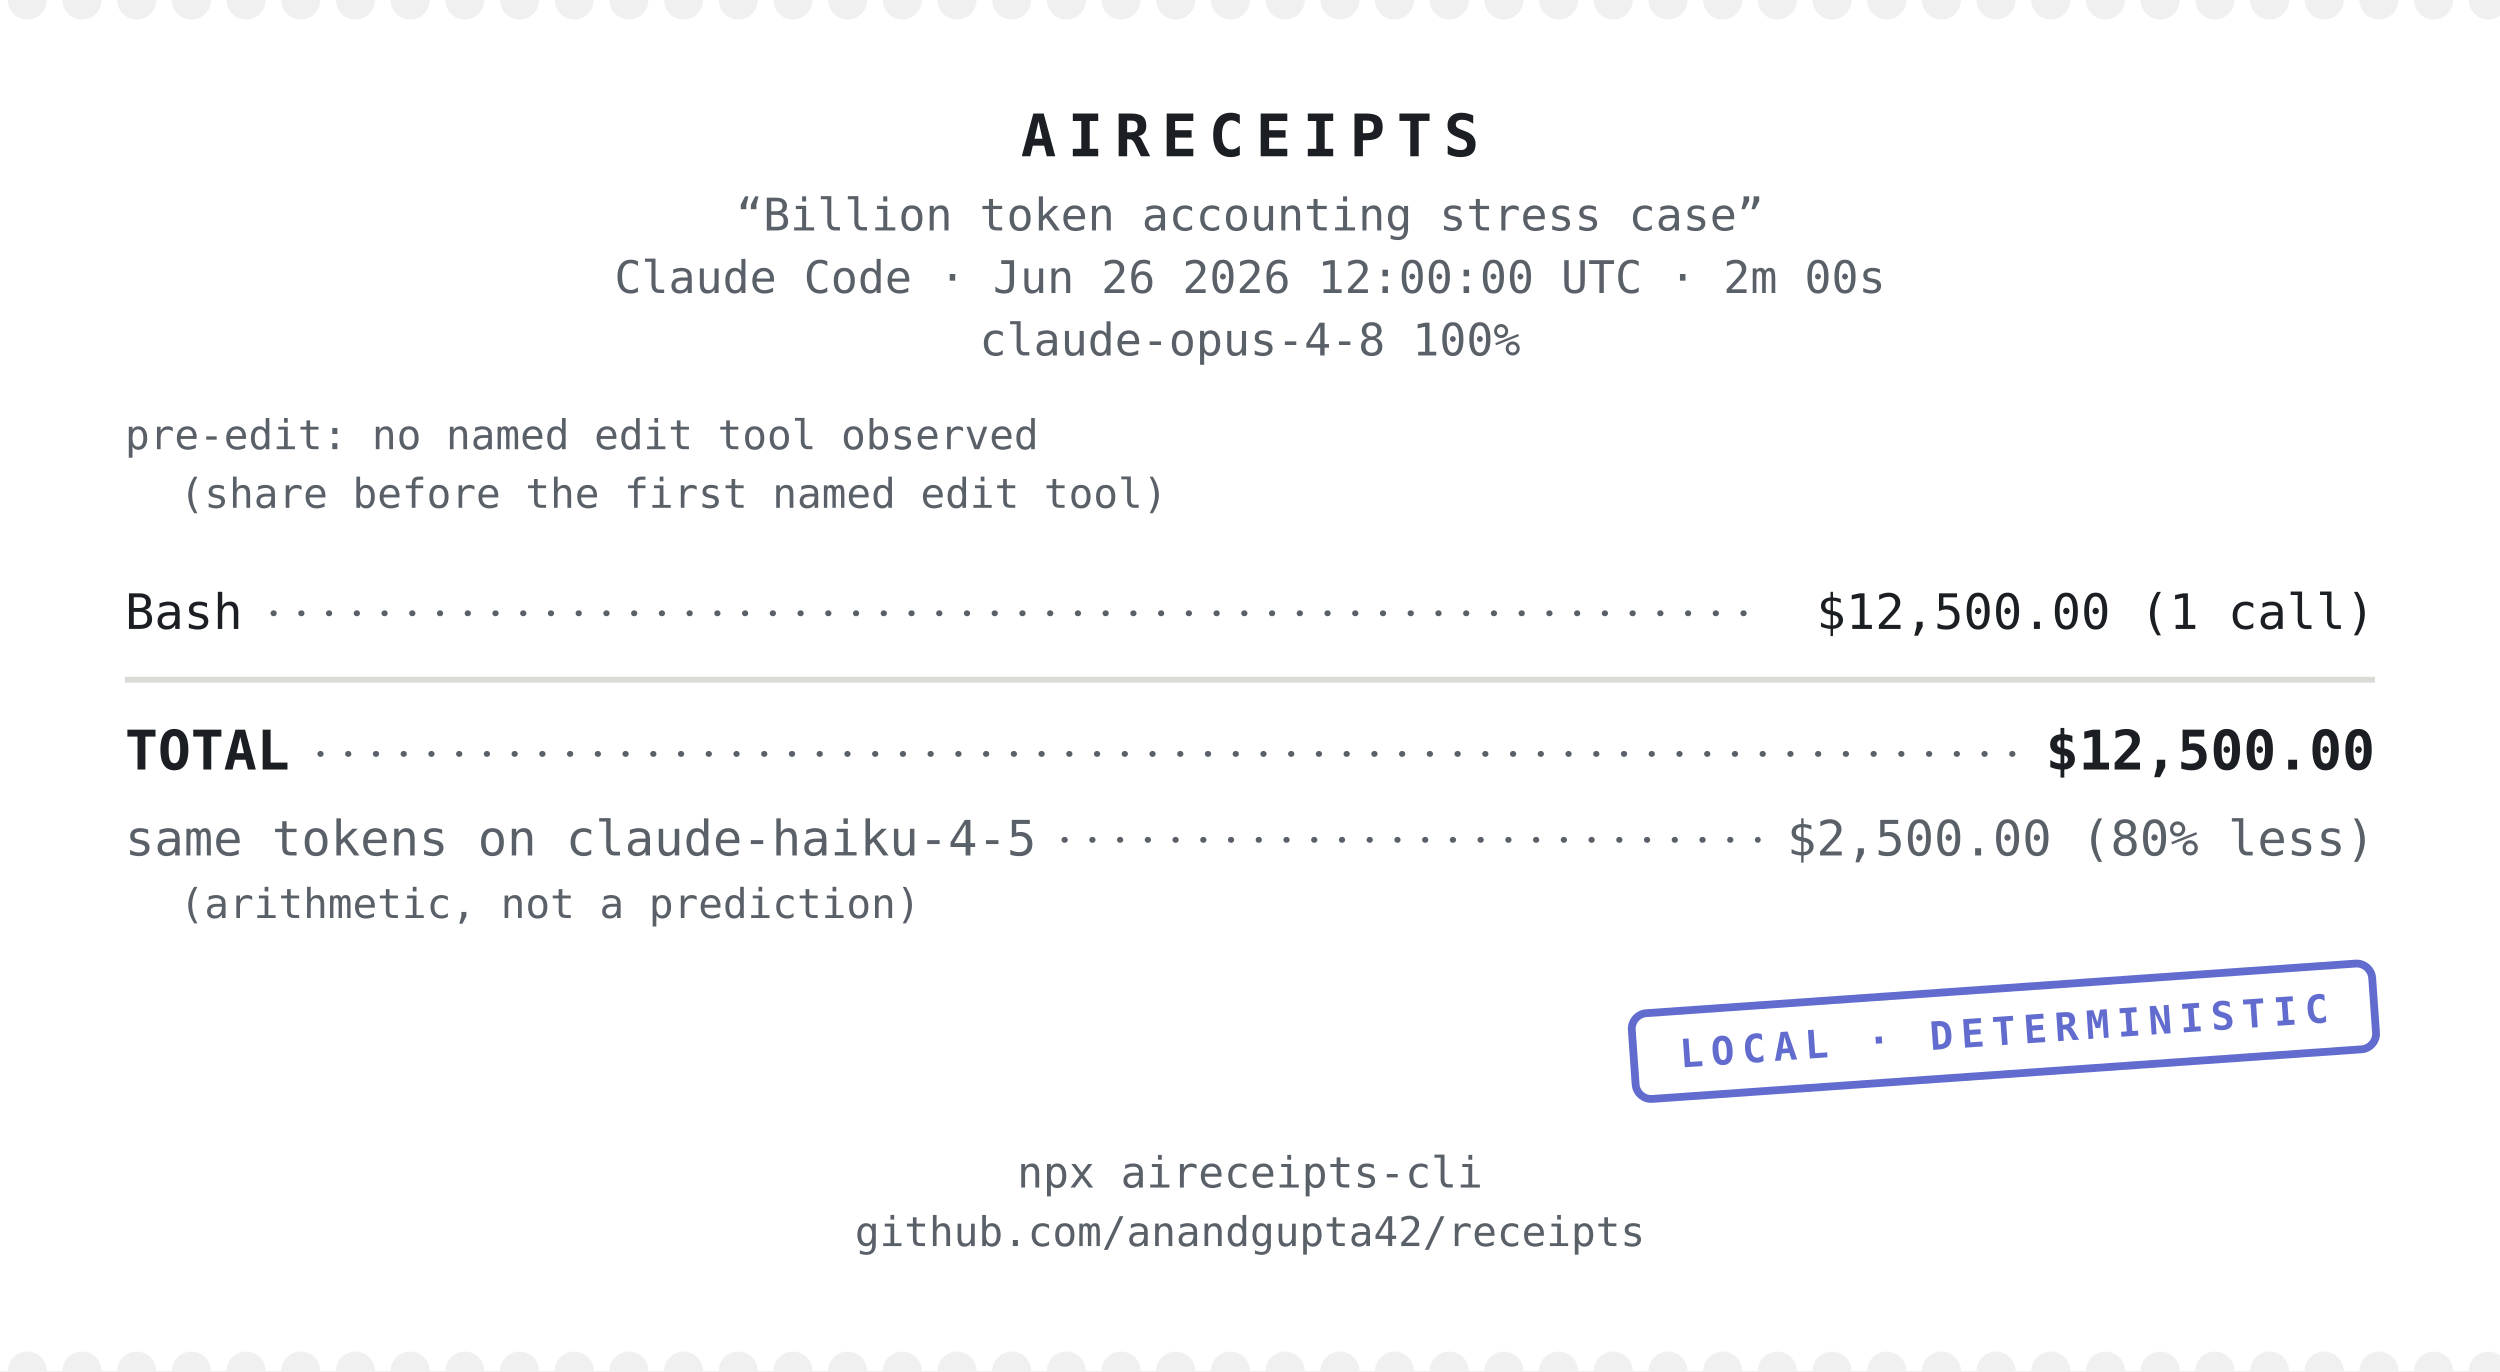
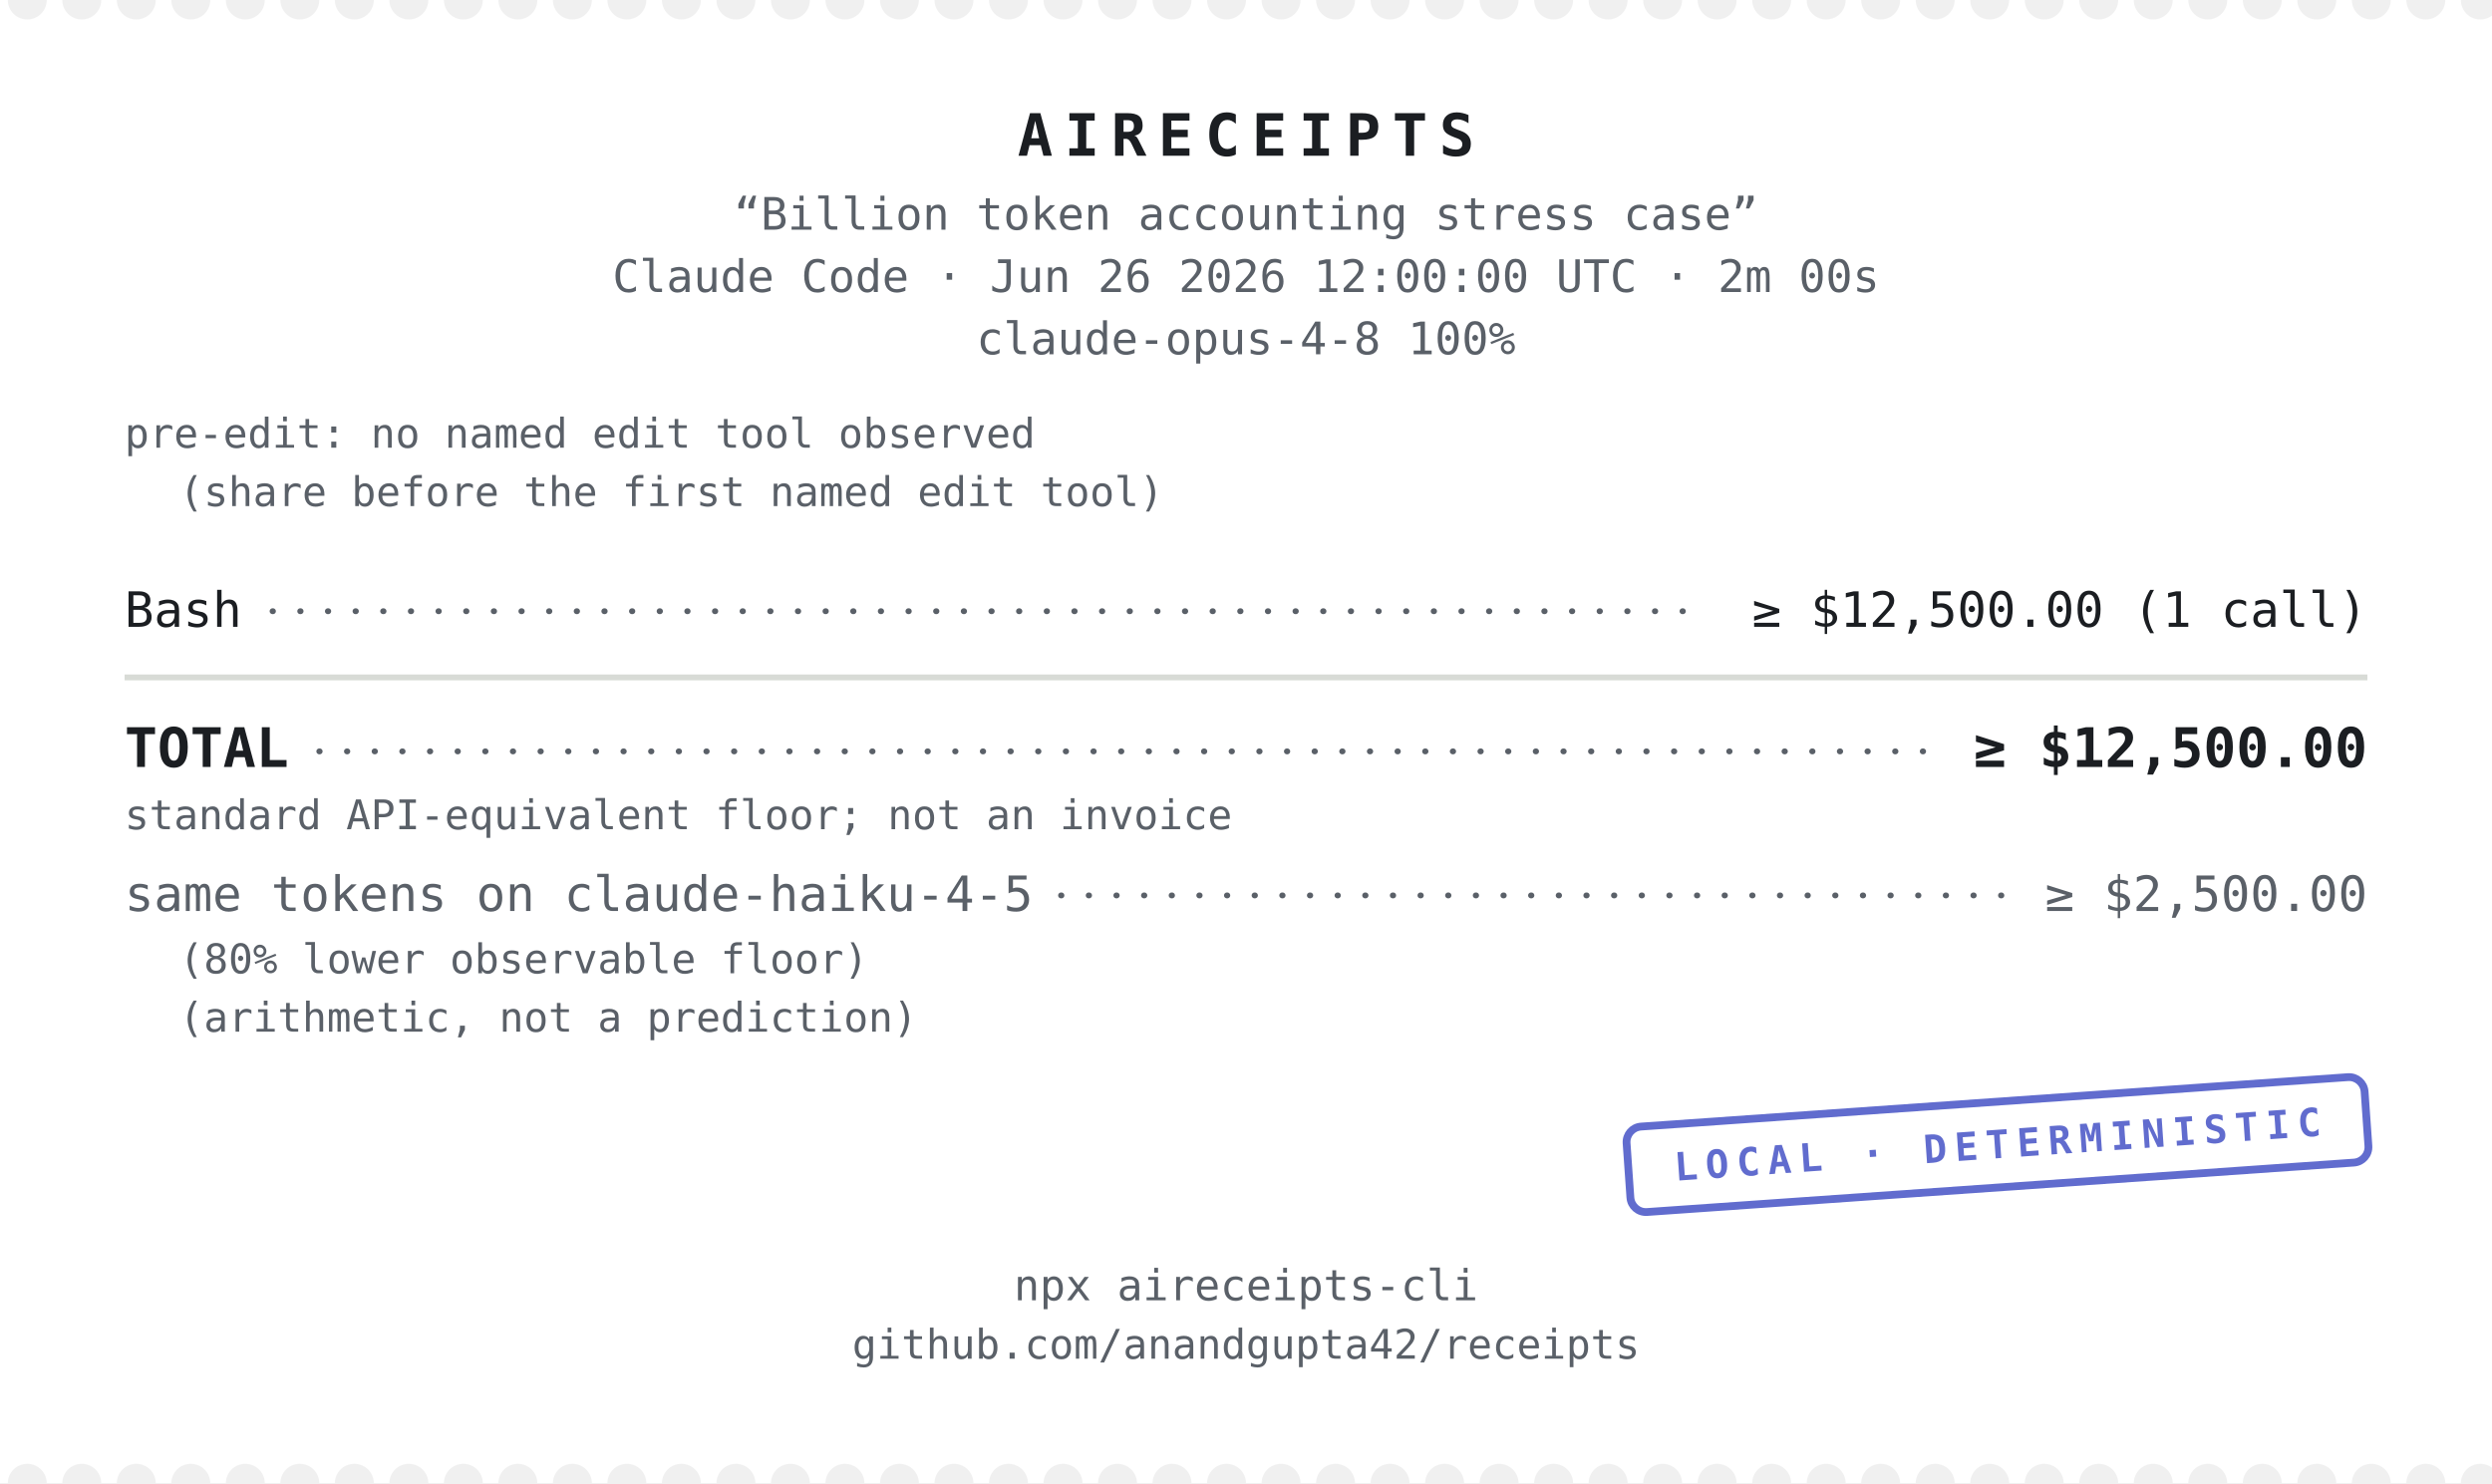
- <svg xmlns="http://www.w3.org/2000/svg" width="640" height="351" viewBox="0 0 640 351" font-family="&quot;SF Mono&quot;,&quot;Cascadia Code&quot;,&quot;JetBrains Mono&quot;,Menlo,Consolas,monospace" role="img" aria-label="aireceipts cost receipt">
+ <svg xmlns="http://www.w3.org/2000/svg" width="640" height="381" viewBox="0 0 640 381" font-family="&quot;SF Mono&quot;,&quot;Cascadia Code&quot;,&quot;JetBrains Mono&quot;,Menlo,Consolas,monospace" role="img" aria-label="aireceipts cost receipt">
  <g transform="translate(0 0)">
    <defs>
-       <mask id="perf-0" maskUnits="userSpaceOnUse" x="-5" y="-5" width="650" height="361">
-         <rect x="0" y="0" width="640" height="351" fill="#FFFFFF" />
+       <mask id="perf-0" maskUnits="userSpaceOnUse" x="-5" y="-5" width="650" height="391">
+         <rect x="0" y="0" width="640" height="381" fill="#FFFFFF" />
        <g class="perf-top">
          <circle cx="7" cy="0" r="5" fill="#000000" />
          <circle cx="21" cy="0" r="5" fill="#000000" />
          <circle cx="35" cy="0" r="5" fill="#000000" />
          <circle cx="49" cy="0" r="5" fill="#000000" />
          <circle cx="63" cy="0" r="5" fill="#000000" />
          <circle cx="77" cy="0" r="5" fill="#000000" />
          <circle cx="91" cy="0" r="5" fill="#000000" />
          <circle cx="105" cy="0" r="5" fill="#000000" />
          <circle cx="119" cy="0" r="5" fill="#000000" />
          <circle cx="133" cy="0" r="5" fill="#000000" />
          <circle cx="147" cy="0" r="5" fill="#000000" />
          <circle cx="161" cy="0" r="5" fill="#000000" />
          <circle cx="175" cy="0" r="5" fill="#000000" />
          <circle cx="189" cy="0" r="5" fill="#000000" />
          <circle cx="203" cy="0" r="5" fill="#000000" />
          <circle cx="217" cy="0" r="5" fill="#000000" />
          <circle cx="231" cy="0" r="5" fill="#000000" />
          <circle cx="245" cy="0" r="5" fill="#000000" />
          <circle cx="259" cy="0" r="5" fill="#000000" />
          <circle cx="273" cy="0" r="5" fill="#000000" />
          <circle cx="287" cy="0" r="5" fill="#000000" />
          <circle cx="301" cy="0" r="5" fill="#000000" />
          <circle cx="315" cy="0" r="5" fill="#000000" />
          <circle cx="329" cy="0" r="5" fill="#000000" />
          <circle cx="343" cy="0" r="5" fill="#000000" />
          <circle cx="357" cy="0" r="5" fill="#000000" />
          <circle cx="371" cy="0" r="5" fill="#000000" />
          <circle cx="385" cy="0" r="5" fill="#000000" />
          <circle cx="399" cy="0" r="5" fill="#000000" />
          <circle cx="413" cy="0" r="5" fill="#000000" />
          <circle cx="427" cy="0" r="5" fill="#000000" />
          <circle cx="441" cy="0" r="5" fill="#000000" />
          <circle cx="455" cy="0" r="5" fill="#000000" />
          <circle cx="469" cy="0" r="5" fill="#000000" />
          <circle cx="483" cy="0" r="5" fill="#000000" />
          <circle cx="497" cy="0" r="5" fill="#000000" />
          <circle cx="511" cy="0" r="5" fill="#000000" />
          <circle cx="525" cy="0" r="5" fill="#000000" />
          <circle cx="539" cy="0" r="5" fill="#000000" />
          <circle cx="553" cy="0" r="5" fill="#000000" />
          <circle cx="567" cy="0" r="5" fill="#000000" />
          <circle cx="581" cy="0" r="5" fill="#000000" />
          <circle cx="595" cy="0" r="5" fill="#000000" />
          <circle cx="609" cy="0" r="5" fill="#000000" />
          <circle cx="623" cy="0" r="5" fill="#000000" />
          <circle cx="637" cy="0" r="5" fill="#000000" />
        </g>
        <g class="perf-bottom">
-           <circle cx="7" cy="351" r="5" fill="#000000" />
-           <circle cx="21" cy="351" r="5" fill="#000000" />
-           <circle cx="35" cy="351" r="5" fill="#000000" />
-           <circle cx="49" cy="351" r="5" fill="#000000" />
-           <circle cx="63" cy="351" r="5" fill="#000000" />
-           <circle cx="77" cy="351" r="5" fill="#000000" />
-           <circle cx="91" cy="351" r="5" fill="#000000" />
-           <circle cx="105" cy="351" r="5" fill="#000000" />
-           <circle cx="119" cy="351" r="5" fill="#000000" />
-           <circle cx="133" cy="351" r="5" fill="#000000" />
-           <circle cx="147" cy="351" r="5" fill="#000000" />
-           <circle cx="161" cy="351" r="5" fill="#000000" />
-           <circle cx="175" cy="351" r="5" fill="#000000" />
-           <circle cx="189" cy="351" r="5" fill="#000000" />
-           <circle cx="203" cy="351" r="5" fill="#000000" />
-           <circle cx="217" cy="351" r="5" fill="#000000" />
-           <circle cx="231" cy="351" r="5" fill="#000000" />
-           <circle cx="245" cy="351" r="5" fill="#000000" />
-           <circle cx="259" cy="351" r="5" fill="#000000" />
-           <circle cx="273" cy="351" r="5" fill="#000000" />
-           <circle cx="287" cy="351" r="5" fill="#000000" />
-           <circle cx="301" cy="351" r="5" fill="#000000" />
-           <circle cx="315" cy="351" r="5" fill="#000000" />
-           <circle cx="329" cy="351" r="5" fill="#000000" />
-           <circle cx="343" cy="351" r="5" fill="#000000" />
-           <circle cx="357" cy="351" r="5" fill="#000000" />
-           <circle cx="371" cy="351" r="5" fill="#000000" />
-           <circle cx="385" cy="351" r="5" fill="#000000" />
-           <circle cx="399" cy="351" r="5" fill="#000000" />
-           <circle cx="413" cy="351" r="5" fill="#000000" />
-           <circle cx="427" cy="351" r="5" fill="#000000" />
-           <circle cx="441" cy="351" r="5" fill="#000000" />
-           <circle cx="455" cy="351" r="5" fill="#000000" />
-           <circle cx="469" cy="351" r="5" fill="#000000" />
-           <circle cx="483" cy="351" r="5" fill="#000000" />
-           <circle cx="497" cy="351" r="5" fill="#000000" />
-           <circle cx="511" cy="351" r="5" fill="#000000" />
-           <circle cx="525" cy="351" r="5" fill="#000000" />
-           <circle cx="539" cy="351" r="5" fill="#000000" />
-           <circle cx="553" cy="351" r="5" fill="#000000" />
-           <circle cx="567" cy="351" r="5" fill="#000000" />
-           <circle cx="581" cy="351" r="5" fill="#000000" />
-           <circle cx="595" cy="351" r="5" fill="#000000" />
-           <circle cx="609" cy="351" r="5" fill="#000000" />
-           <circle cx="623" cy="351" r="5" fill="#000000" />
-           <circle cx="637" cy="351" r="5" fill="#000000" />
+           <circle cx="7" cy="381" r="5" fill="#000000" />
+           <circle cx="21" cy="381" r="5" fill="#000000" />
+           <circle cx="35" cy="381" r="5" fill="#000000" />
+           <circle cx="49" cy="381" r="5" fill="#000000" />
+           <circle cx="63" cy="381" r="5" fill="#000000" />
+           <circle cx="77" cy="381" r="5" fill="#000000" />
+           <circle cx="91" cy="381" r="5" fill="#000000" />
+           <circle cx="105" cy="381" r="5" fill="#000000" />
+           <circle cx="119" cy="381" r="5" fill="#000000" />
+           <circle cx="133" cy="381" r="5" fill="#000000" />
+           <circle cx="147" cy="381" r="5" fill="#000000" />
+           <circle cx="161" cy="381" r="5" fill="#000000" />
+           <circle cx="175" cy="381" r="5" fill="#000000" />
+           <circle cx="189" cy="381" r="5" fill="#000000" />
+           <circle cx="203" cy="381" r="5" fill="#000000" />
+           <circle cx="217" cy="381" r="5" fill="#000000" />
+           <circle cx="231" cy="381" r="5" fill="#000000" />
+           <circle cx="245" cy="381" r="5" fill="#000000" />
+           <circle cx="259" cy="381" r="5" fill="#000000" />
+           <circle cx="273" cy="381" r="5" fill="#000000" />
+           <circle cx="287" cy="381" r="5" fill="#000000" />
+           <circle cx="301" cy="381" r="5" fill="#000000" />
+           <circle cx="315" cy="381" r="5" fill="#000000" />
+           <circle cx="329" cy="381" r="5" fill="#000000" />
+           <circle cx="343" cy="381" r="5" fill="#000000" />
+           <circle cx="357" cy="381" r="5" fill="#000000" />
+           <circle cx="371" cy="381" r="5" fill="#000000" />
+           <circle cx="385" cy="381" r="5" fill="#000000" />
+           <circle cx="399" cy="381" r="5" fill="#000000" />
+           <circle cx="413" cy="381" r="5" fill="#000000" />
+           <circle cx="427" cy="381" r="5" fill="#000000" />
+           <circle cx="441" cy="381" r="5" fill="#000000" />
+           <circle cx="455" cy="381" r="5" fill="#000000" />
+           <circle cx="469" cy="381" r="5" fill="#000000" />
+           <circle cx="483" cy="381" r="5" fill="#000000" />
+           <circle cx="497" cy="381" r="5" fill="#000000" />
+           <circle cx="511" cy="381" r="5" fill="#000000" />
+           <circle cx="525" cy="381" r="5" fill="#000000" />
+           <circle cx="539" cy="381" r="5" fill="#000000" />
+           <circle cx="553" cy="381" r="5" fill="#000000" />
+           <circle cx="567" cy="381" r="5" fill="#000000" />
+           <circle cx="581" cy="381" r="5" fill="#000000" />
+           <circle cx="595" cy="381" r="5" fill="#000000" />
+           <circle cx="609" cy="381" r="5" fill="#000000" />
+           <circle cx="623" cy="381" r="5" fill="#000000" />
+           <circle cx="637" cy="381" r="5" fill="#000000" />
        </g>
      </mask>
    </defs>
-     <rect x="0" y="0" width="640" height="351" fill="#FFFFFF" mask="url(#perf-0)" />
+     <rect x="0" y="0" width="640" height="381" fill="#FFFFFF" mask="url(#perf-0)" />
    <text x="320" y="40" font-size="15" fill="#1B1E22" text-anchor="middle" font-weight="700" letter-spacing="3">AIRECEIPTS</text>
    <text x="320" y="59" font-size="11.5" fill="#5A6068" text-anchor="middle">“Billion token accounting stress case”</text>
    <text x="320" y="75" font-size="11.5" fill="#5A6068" text-anchor="middle">Claude Code · Jun 26 2026 12:00:00 UTC · 2m 00s</text>
    <text x="320" y="91" font-size="11.5" fill="#5A6068" text-anchor="middle">claude-opus-4-8 100%</text>
    <text x="32" y="115" font-size="10.5" fill="#5A6068" text-anchor="start">pre-edit: no named edit tool observed</text>
    <text x="46" y="130" font-size="10.5" fill="#5A6068" text-anchor="start">(share before the first named edit tool)</text>
    <text x="32" y="161" font-size="12.5" fill="#1B1E22" text-anchor="start">Bash</text>
-     <text x="608" y="161" font-size="12.5" fill="#1B1E22" text-anchor="end">$12,500.00  (1 call)</text>
-     <line x1="70" y1="157" x2="450" y2="157" stroke="#5A6068" stroke-width="1.5" stroke-linecap="round" stroke-dasharray="0.1 7" />
+     <text x="608" y="161" font-size="12.5" fill="#1B1E22" text-anchor="end">≥ $12,500.00  (1 call)</text>
+     <line x1="70" y1="157" x2="435" y2="157" stroke="#5A6068" stroke-width="1.5" stroke-linecap="round" stroke-dasharray="0.1 7" />
    <line x1="32" y1="174" x2="608" y2="174" stroke="#D8DBD6" stroke-width="1.5" />
    <text x="32" y="197" font-size="14" fill="#1B1E22" text-anchor="start" font-weight="700">TOTAL</text>
-     <text x="608" y="197" font-size="14" fill="#1B1E22" text-anchor="end" font-weight="700">$12,500.00</text>
-     <line x1="82" y1="193" x2="516" y2="193" stroke="#5A6068" stroke-width="1.5" stroke-linecap="round" stroke-dasharray="0.1 7" />
-     <text x="32" y="219" font-size="12.5" fill="#5A6068" text-anchor="start" font-weight="400">same tokens on claude-haiku-4-5</text>
-     <text x="608" y="219" font-size="12.5" fill="#5A6068" text-anchor="end" font-weight="400">$2,500.00 (80% less)</text>
-     <line x1="272.5" y1="215" x2="450" y2="215" stroke="#5A6068" stroke-width="1.5" stroke-linecap="round" stroke-dasharray="0.1 7" />
-     <text x="46" y="235" font-size="10.5" fill="#5A6068" text-anchor="start">(arithmetic, not a prediction)</text>
-     <g class="stamp" opacity="0.8" transform="rotate(-4 513 264)">
-       <rect x="418" y="253" width="190" height="22" rx="4" fill="none" stroke="#3947C2" stroke-width="2" />
-       <text x="513" y="267.5" font-size="10" fill="#3947C2" text-anchor="middle" font-weight="700" letter-spacing="2">LOCAL · DETERMINISTIC</text>
+     <text x="608" y="197" font-size="14" fill="#1B1E22" text-anchor="end" font-weight="700">≥ $12,500.00</text>
+     <line x1="82" y1="193" x2="499.2" y2="193" stroke="#5A6068" stroke-width="1.5" stroke-linecap="round" stroke-dasharray="0.1 7" />
+     <text x="32" y="213" font-size="10.5" fill="#5A6068" text-anchor="start">standard API-equivalent floor; not an invoice</text>
+     <text x="32" y="234" font-size="12.5" fill="#5A6068" text-anchor="start" font-weight="400">same tokens on claude-haiku-4-5</text>
+     <text x="608" y="234" font-size="12.5" fill="#5A6068" text-anchor="end" font-weight="400">≥ $2,500.00</text>
+     <line x1="272.5" y1="230" x2="517.5" y2="230" stroke="#5A6068" stroke-width="1.5" stroke-linecap="round" stroke-dasharray="0.1 7" />
+     <text x="46" y="250" font-size="10.5" fill="#5A6068" text-anchor="start">(80% lower observable floor)</text>
+     <text x="46" y="265" font-size="10.5" fill="#5A6068" text-anchor="start">(arithmetic, not a prediction)</text>
+     <g class="stamp" opacity="0.8" transform="rotate(-4 513 294)">
+       <rect x="418" y="283" width="190" height="22" rx="4" fill="none" stroke="#3947C2" stroke-width="2" />
+       <text x="513" y="297.5" font-size="10" fill="#3947C2" text-anchor="middle" font-weight="700" letter-spacing="2">LOCAL · DETERMINISTIC</text>
    </g>
-     <text x="320" y="304" font-size="11" fill="#5A6068" text-anchor="middle">npx aireceipts-cli</text>
-     <text x="320" y="319" font-size="10.5" fill="#5A6068" text-anchor="middle">github.com/anandgupta42/receipts</text>
+     <text x="320" y="334" font-size="11" fill="#5A6068" text-anchor="middle">npx aireceipts-cli</text>
+     <text x="320" y="349" font-size="10.5" fill="#5A6068" text-anchor="middle">github.com/anandgupta42/receipts</text>
  </g>
</svg>
